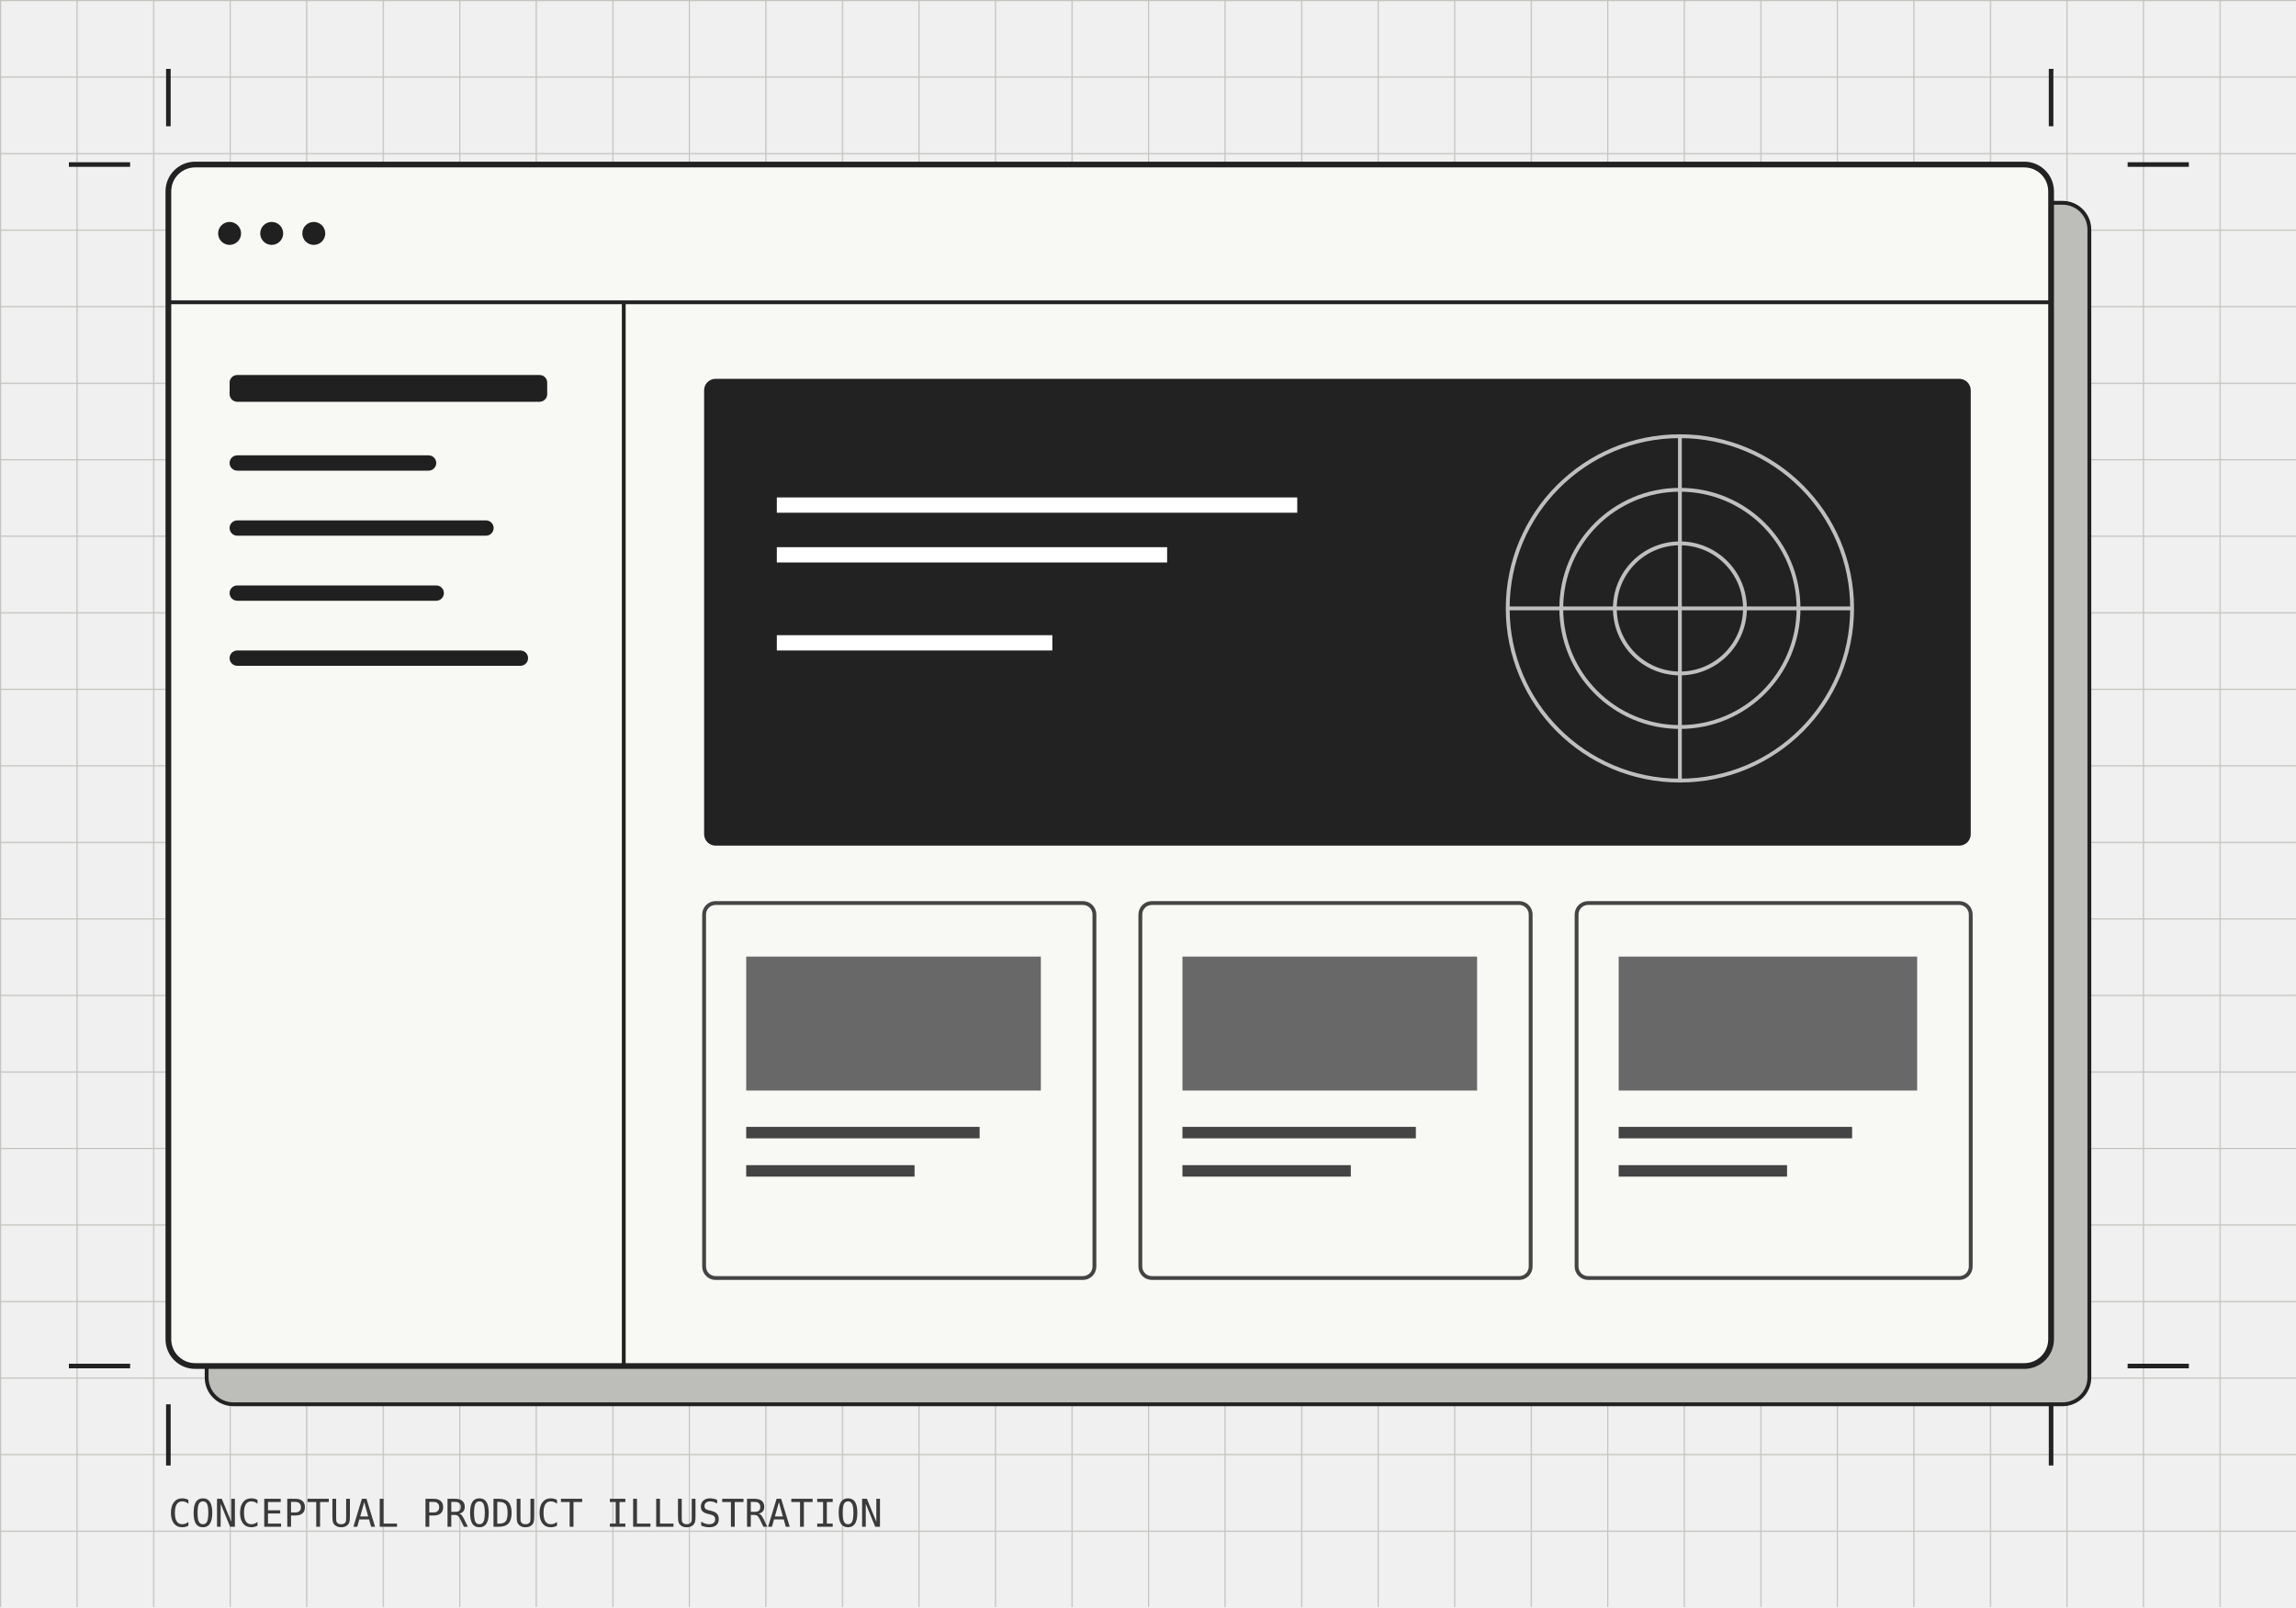
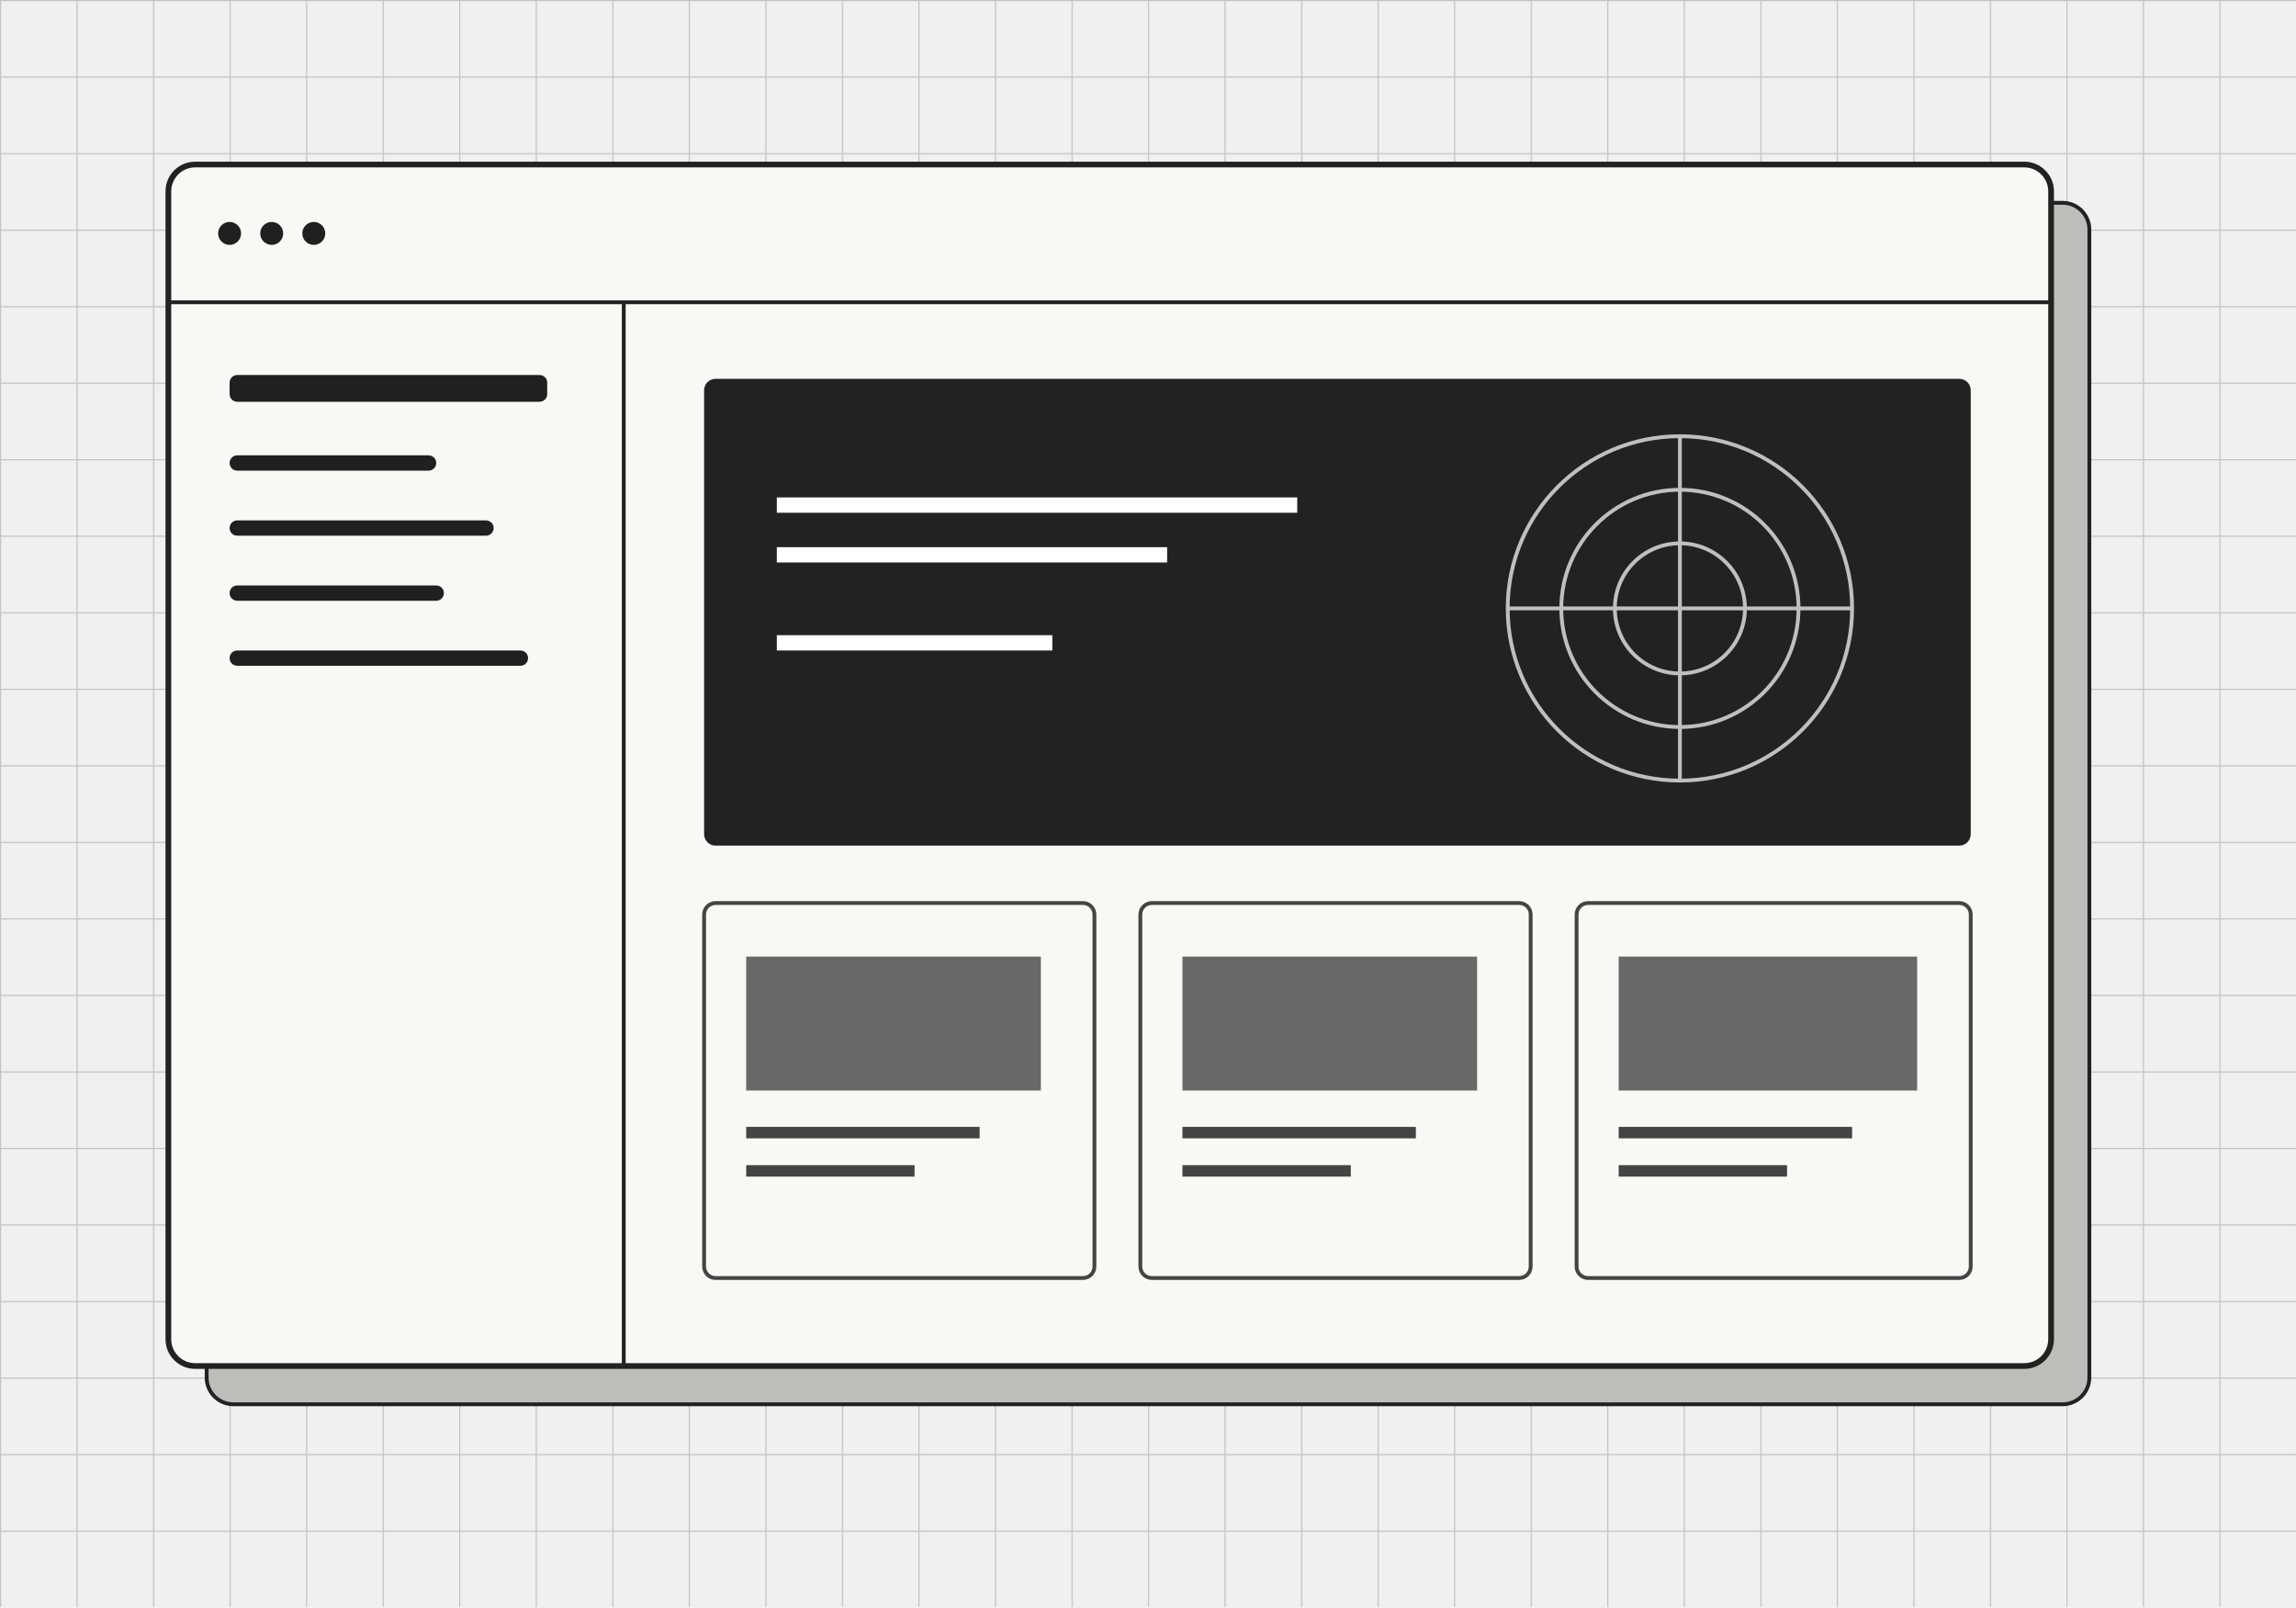
<svg xmlns="http://www.w3.org/2000/svg" viewBox="0 0 600 420" fill="none">
  <defs>
    <pattern id="grid" width="20" height="20" patternUnits="userSpaceOnUse">
      <path d="M20 0H0V20" stroke="#c3c3bf" stroke-width=".6" />
    </pattern>
  </defs>
  <rect width="600" height="420" fill="url(#grid)" />
  <rect x="54" y="53" width="492" height="314" rx="7" fill="#bdbdb9" stroke="#222" />
  <rect x="44" y="43" width="492" height="314" rx="7" fill="#f8f8f5" stroke="#222" stroke-width="1.5" />
  <path d="M44 79H536M163 79V357" stroke="#222" />
  <g fill="#202020">
    <circle cx="60" cy="61" r="3" />
    <circle cx="71" cy="61" r="3" />
    <circle cx="82" cy="61" r="3" />
    <rect x="60" y="98" width="83" height="7" rx="2" />
    <rect x="60" y="119" width="54" height="4" rx="2" />
    <rect x="60" y="136" width="69" height="4" rx="2" />
    <rect x="60" y="153" width="56" height="4" rx="2" />
    <rect x="60" y="170" width="78" height="4" rx="2" />
  </g>
  <rect x="184" y="99" width="331" height="122" rx="3" fill="#222" />
  <path d="M203 132h136M203 145h102M203 168h72" stroke="#fff" stroke-width="4" />
  <g stroke="#bfbfbf">
    <circle cx="439" cy="159" r="45" />
    <circle cx="439" cy="159" r="31" />
    <circle cx="439" cy="159" r="17" />
    <path d="M394 159h90M439 114v90" />
  </g>
  <g stroke="#444">
    <rect x="184" y="236" width="102" height="98" rx="3" />
    <rect x="298" y="236" width="102" height="98" rx="3" />
    <rect x="412" y="236" width="103" height="98" rx="3" />
  </g>
  <g fill="#686868">
    <rect x="195" y="250" width="77" height="35" />
    <rect x="309" y="250" width="77" height="35" />
    <rect x="423" y="250" width="78" height="35" />
  </g>
  <g stroke="#444" stroke-width="3">
    <path d="M195 296h61m-61 10h44m70-10h61m-61 10h44m70-10h61m-61 10h44" />
  </g>
-   <path d="M18 43h16m10-25v15m512 10h16m-36-25v15M18 357h16m10 10v16m512-26h16m-36 10v16" stroke="#222" stroke-width="1.2" />
-   <text x="44" y="399" font-size="10" font-family="monospace" fill="#3a3a3a">CONCEPTUAL PRODUCT ILLUSTRATION</text>
</svg>
